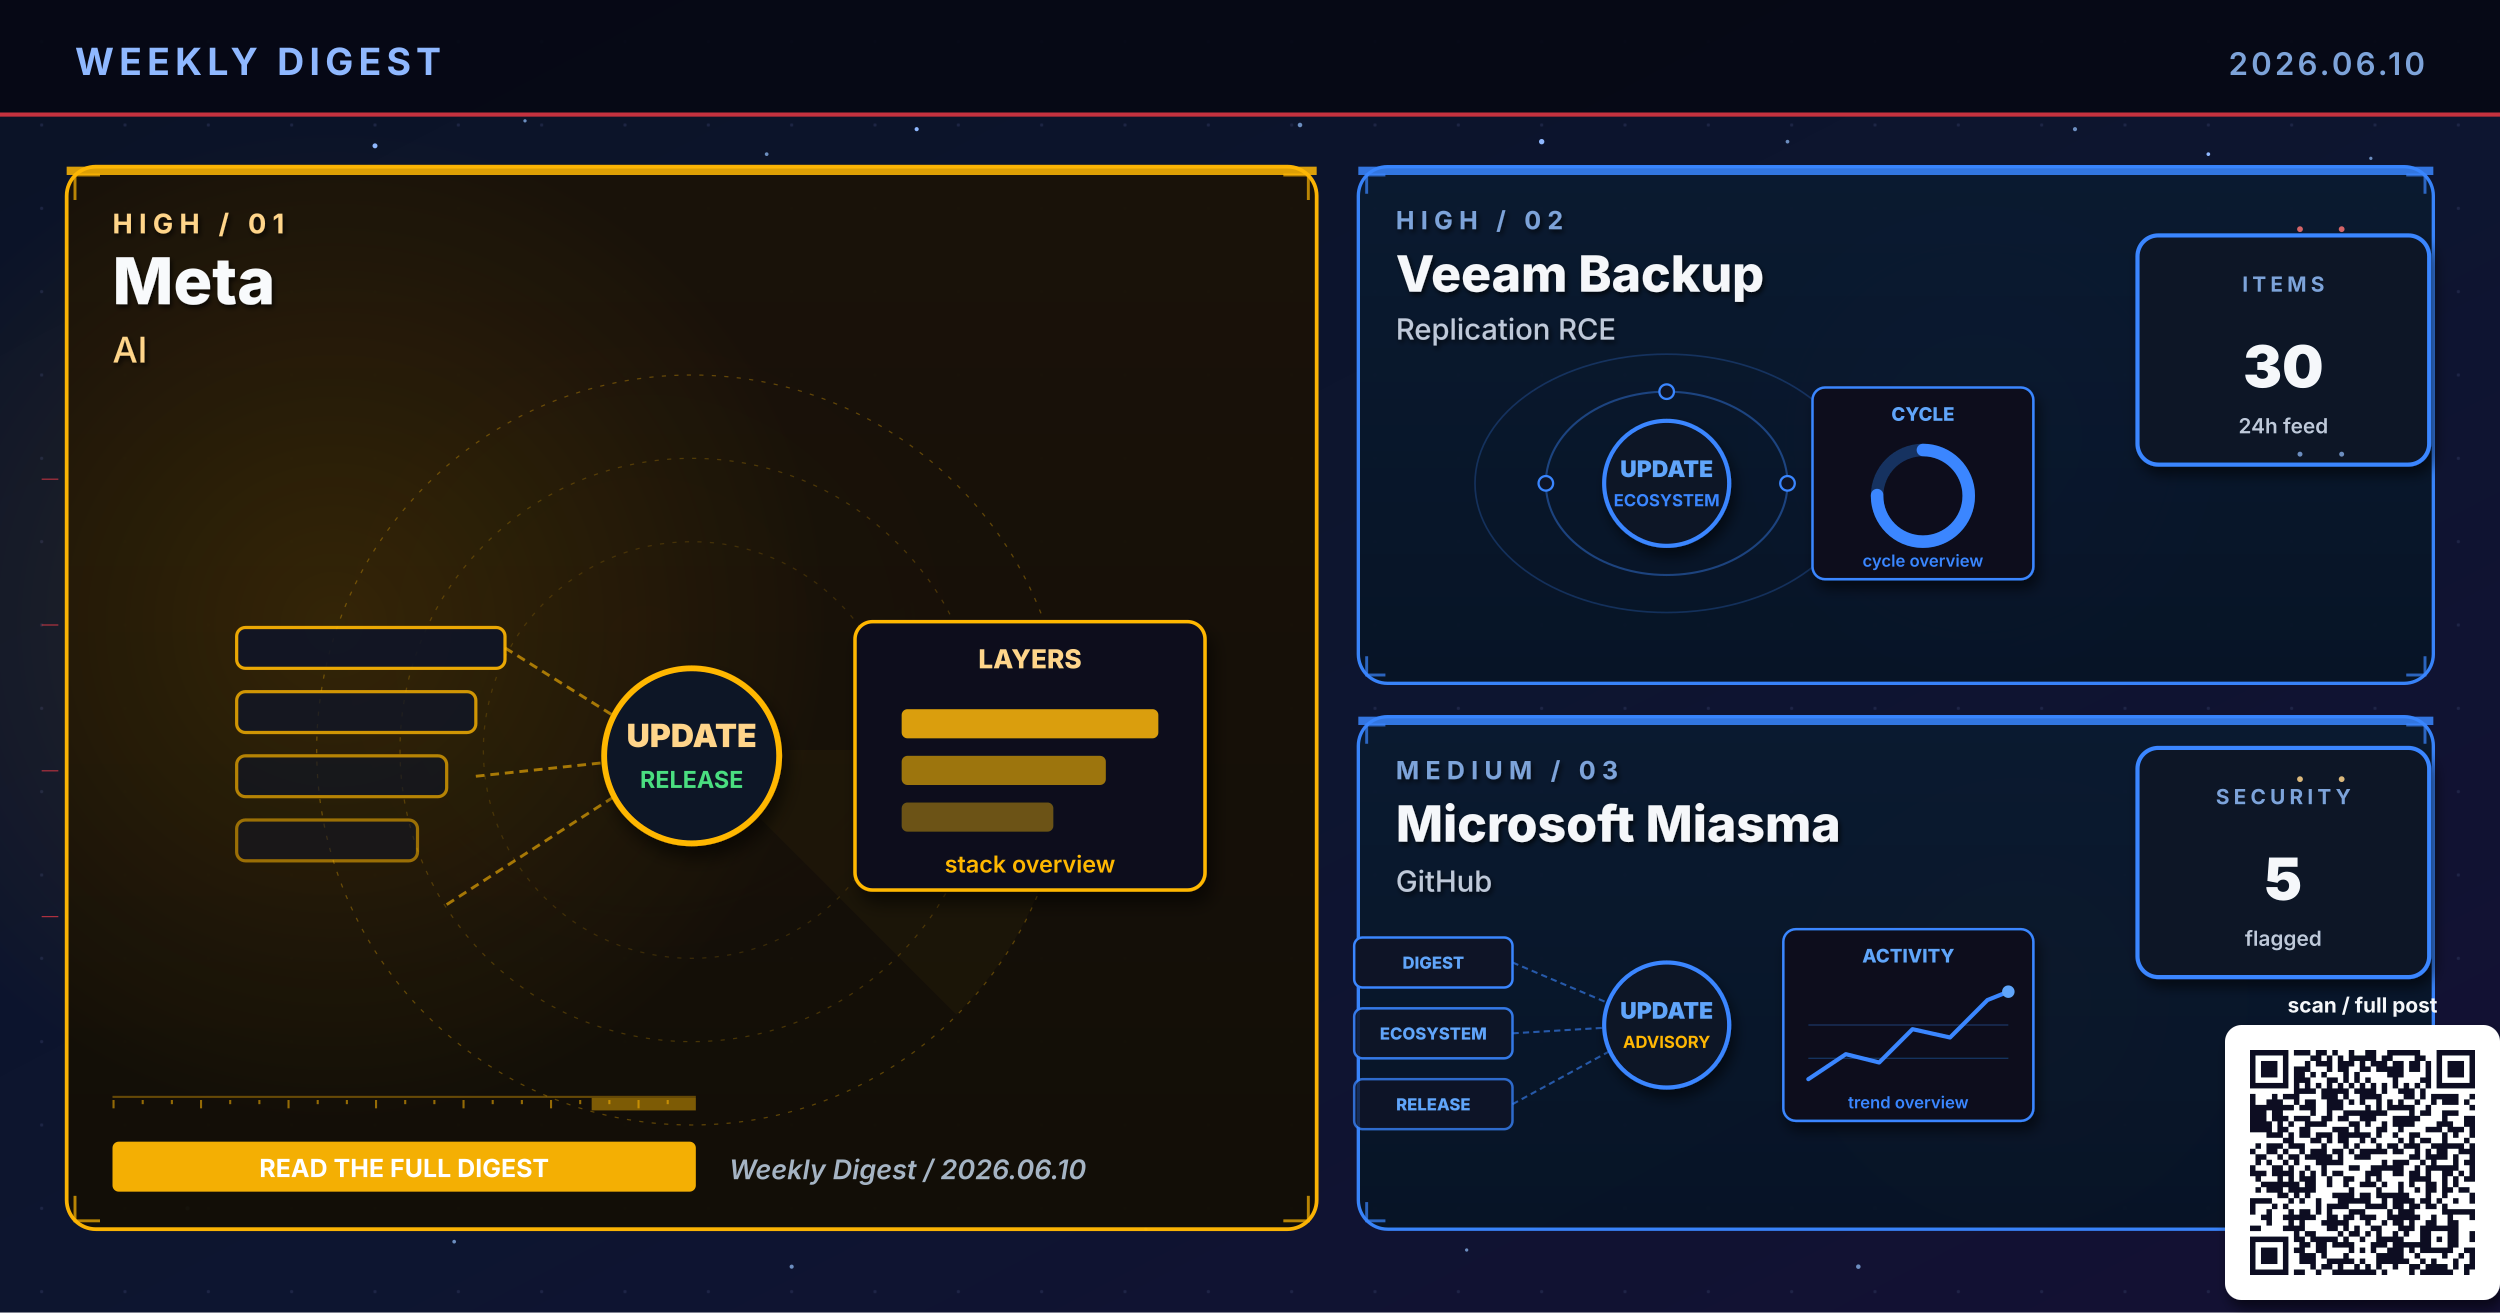
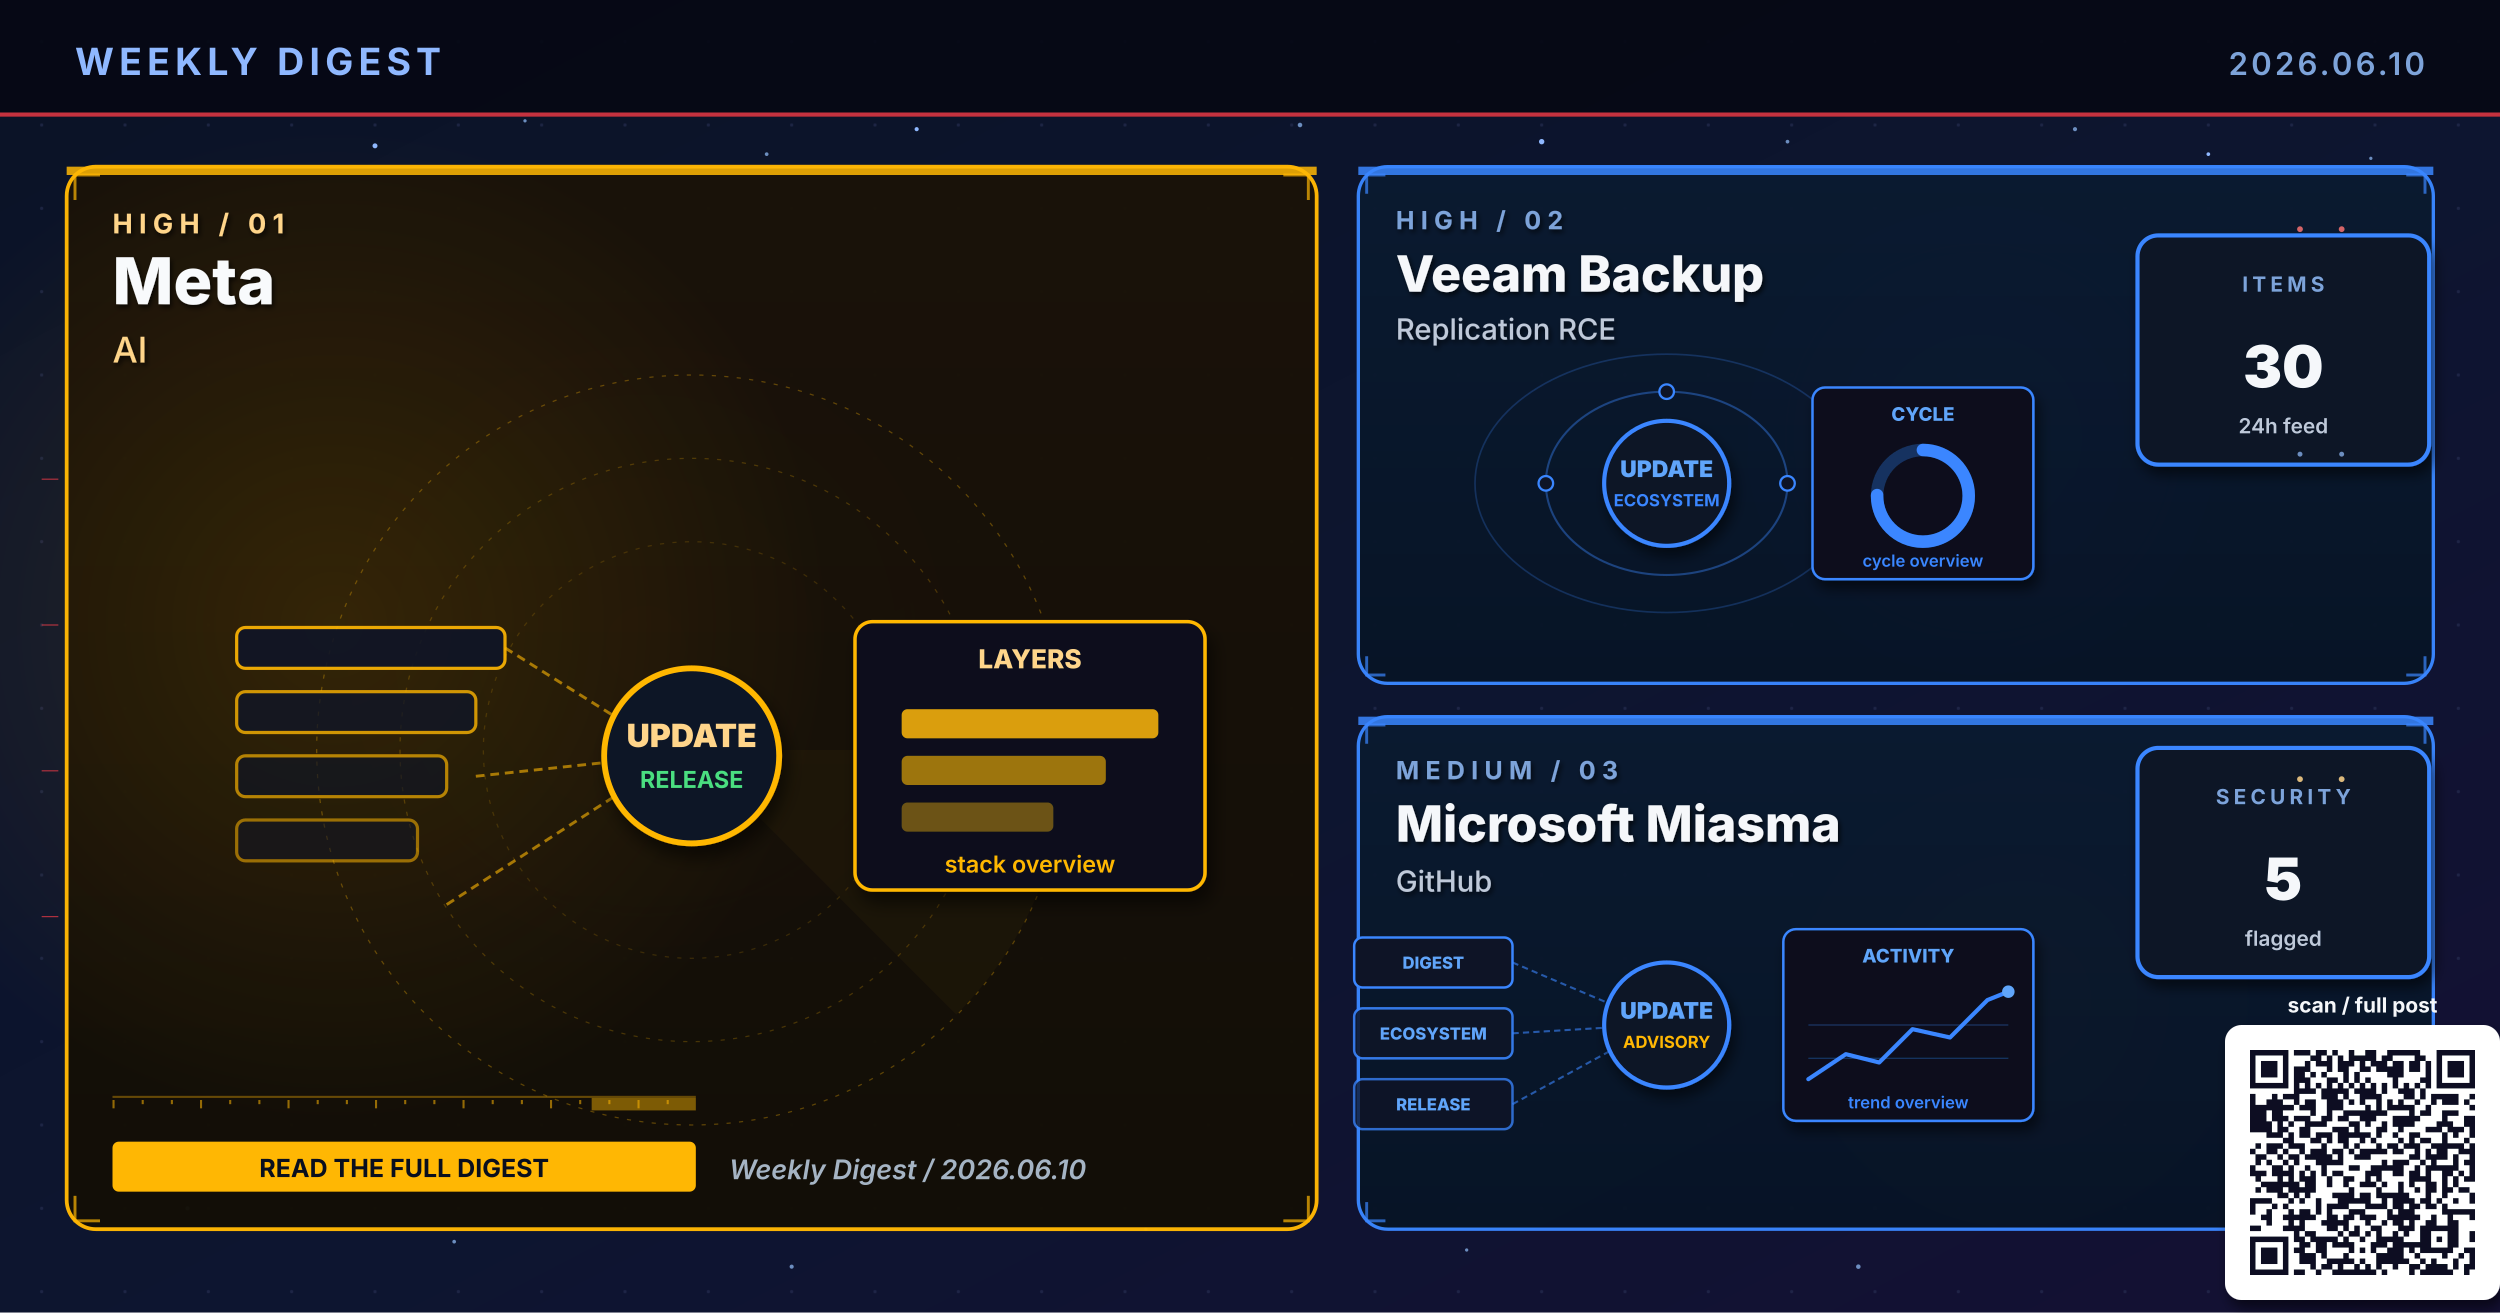
<svg xmlns="http://www.w3.org/2000/svg" viewBox="0 0 1200 630" width="1200" height="630" role="img" aria-label="Weekly digest cover 2026.06.10: Meta, Veeam Backup, Microsoft Miasma">
  <defs>
    <linearGradient id="bgSpread" x1="0%" y1="0%" x2="100%" y2="100%">
      <stop offset="0%" stop-color="#0B1326" />
      <stop offset="55%" stop-color="#0D1530" />
      <stop offset="100%" stop-color="#141034" />
    </linearGradient>
    <linearGradient id="heroPanel" x1="0%" y1="0%" x2="0%" y2="100%">
      <stop offset="0%" stop-color="#1A0A08" />
      <stop offset="100%" stop-color="#110608" />
    </linearGradient>
    <linearGradient id="heroPanelBlue" x1="0%" y1="0%" x2="0%" y2="100%">
      <stop offset="0%" stop-color="#0A1A30" />
      <stop offset="100%" stop-color="#071426" />
    </linearGradient>
    <linearGradient id="heroPanelAmber" x1="0%" y1="0%" x2="0%" y2="100%">
      <stop offset="0%" stop-color="#1A1208" />
      <stop offset="100%" stop-color="#120E06" />
    </linearGradient>
    <linearGradient id="heroPanelGreen" x1="0%" y1="0%" x2="0%" y2="100%">
      <stop offset="0%" stop-color="#08160E" />
      <stop offset="100%" stop-color="#04100A" />
    </linearGradient>
    <linearGradient id="heroPanelPurple" x1="0%" y1="0%" x2="0%" y2="100%">
      <stop offset="0%" stop-color="#110629" />
      <stop offset="100%" stop-color="#0A0418" />
    </linearGradient>
    <radialGradient id="hotRed" cx="50%" cy="50%" r="50%">
      <stop offset="0%" stop-color="#E63946" stop-opacity="0.6" />
      <stop offset="100%" stop-color="#E63946" stop-opacity="0" />
    </radialGradient>
    <radialGradient id="hotBlue" cx="50%" cy="50%" r="50%">
      <stop offset="0%" stop-color="#3A86FF" stop-opacity="0.5" />
      <stop offset="100%" stop-color="#3A86FF" stop-opacity="0" />
    </radialGradient>
    <radialGradient id="hotAmber" cx="50%" cy="50%" r="50%">
      <stop offset="0%" stop-color="#FFB703" stop-opacity="0.45" />
      <stop offset="100%" stop-color="#FFB703" stop-opacity="0" />
    </radialGradient>
    <radialGradient id="hotGreen" cx="50%" cy="50%" r="50%">
      <stop offset="0%" stop-color="#4ADE80" stop-opacity="0.45" />
      <stop offset="100%" stop-color="#4ADE80" stop-opacity="0" />
    </radialGradient>
    <radialGradient id="hotPurple" cx="50%" cy="50%" r="50%">
      <stop offset="0%" stop-color="#A78BFA" stop-opacity="0.45" />
      <stop offset="100%" stop-color="#A78BFA" stop-opacity="0" />
    </radialGradient>
    <pattern id="envGrid" x="0" y="0" width="40" height="40" patternUnits="userSpaceOnUse">
      <circle cx="20" cy="20" r="0.8" fill="#2A3256" opacity="0.55" />
    </pattern>
    <filter id="softShadow" x="-10%" y="-10%" width="130%" height="130%">
      <feGaussianBlur in="SourceAlpha" stdDeviation="3" />
      <feOffset dx="2" dy="4" />
      <feComponentTransfer>
        <feFuncA type="linear" slope="0.55" />
      </feComponentTransfer>
      <feMerge>
        <feMergeNode />
        <feMergeNode in="SourceGraphic" />
      </feMerge>
    </filter>
    <filter id="textShadow" x="-10%" y="-10%" width="130%" height="130%">
      <feGaussianBlur in="SourceAlpha" stdDeviation="1.2" />
      <feOffset dx="1" dy="1.5" />
      <feComponentTransfer>
        <feFuncA type="linear" slope="0.7" />
      </feComponentTransfer>
      <feMerge>
        <feMergeNode />
        <feMergeNode in="SourceGraphic" />
      </feMerge>
    </filter>
  </defs>
  <rect width="1200" height="630" fill="url(#bgSpread)" />
  <rect width="1200" height="630" fill="url(#envGrid)" />
  <circle cx="310" cy="310" r="160" fill="url(#hotRed)">
    <animate attributeName="opacity" values="0.6;1;0.6" dur="5.8s" repeatCount="indefinite" />
  </circle>
  <circle cx="950" cy="210" r="120" fill="url(#hotBlue)">
    <animate attributeName="opacity" values="0.45;0.85;0.45" dur="6.4s" repeatCount="indefinite" />
  </circle>
  <circle cx="970" cy="480" r="110" fill="url(#hotAmber)">
    <animate attributeName="opacity" values="0.4;0.75;0.4" dur="7.1s" repeatCount="indefinite" />
  </circle>
  <g fill="#8FB8FF">
    <circle cx="180" cy="70" r="1.2">
      <animate attributeName="opacity" values="0.2;1;0.2" dur="3.4s" repeatCount="indefinite" />
    </circle>
    <circle cx="440" cy="62" r="1">
      <animate attributeName="opacity" values="0.2;0.9;0.2" dur="4.2s" repeatCount="indefinite" />
    </circle>
    <circle cx="740" cy="68" r="1.3">
      <animate attributeName="opacity" values="0.25;1;0.25" dur="3.9s" repeatCount="indefinite" />
    </circle>
    <circle cx="1060" cy="74" r="0.9">
      <animate attributeName="opacity" values="0.2;0.85;0.2" dur="5.1s" repeatCount="indefinite" />
    </circle>
    <circle cx="90" cy="580" r="1">
      <animate attributeName="opacity" values="0.15;0.8;0.15" dur="4.7s" repeatCount="indefinite" />
    </circle>
    <circle cx="550" cy="590" r="0.8">
      <animate attributeName="opacity" values="0.2;0.75;0.2" dur="3.6s" begin="0.5s" repeatCount="indefinite" />
    </circle>
  </g>
  <g fill="#7DA3D9" opacity="0.85">
    <circle cx="252" cy="58" r="0.8">
      <animate attributeName="opacity" values="0.15;0.7;0.15" dur="4.3s" repeatCount="indefinite" />
    </circle>
    <circle cx="368" cy="74" r="0.9">
      <animate attributeName="opacity" values="0.2;0.85;0.2" dur="3.8s" begin="0.4s" repeatCount="indefinite" />
    </circle>
    <circle cx="624" cy="60" r="1.1">
      <animate attributeName="opacity" values="0.25;0.95;0.25" dur="4.5s" repeatCount="indefinite" />
    </circle>
    <circle cx="858" cy="68" r="0.9">
      <animate attributeName="opacity" values="0.2;0.8;0.2" dur="3.6s" begin="0.6s" repeatCount="indefinite" />
    </circle>
    <circle cx="996" cy="62" r="1.0">
      <animate attributeName="opacity" values="0.2;0.9;0.2" dur="4.0s" begin="0.2s" repeatCount="indefinite" />
    </circle>
    <circle cx="1138" cy="76" r="0.8">
      <animate attributeName="opacity" values="0.15;0.7;0.15" dur="5.2s" begin="0.5s" repeatCount="indefinite" />
    </circle>
    <circle cx="218" cy="596" r="0.9">
      <animate attributeName="opacity" values="0.18;0.75;0.18" dur="4.6s" begin="0.3s" repeatCount="indefinite" />
    </circle>
    <circle cx="380" cy="608" r="1.0">
      <animate attributeName="opacity" values="0.2;0.85;0.2" dur="3.9s" begin="0.7s" repeatCount="indefinite" />
    </circle>
    <circle cx="704" cy="600" r="0.8">
      <animate attributeName="opacity" values="0.18;0.7;0.18" dur="4.2s" begin="0.4s" repeatCount="indefinite" />
    </circle>
    <circle cx="892" cy="608" r="1.1">
      <animate attributeName="opacity" values="0.22;0.9;0.22" dur="4.7s" begin="0.6s" repeatCount="indefinite" />
    </circle>
    <circle cx="1078" cy="600" r="0.9">
      <animate attributeName="opacity" values="0.2;0.85;0.2" dur="3.6s" begin="0.8s" repeatCount="indefinite" />
    </circle>
  </g>
  <rect x="0" y="0" width="1200" height="56" fill="#050813" opacity="0.92" />
  <text x="36" y="36" font-family="Inter, Helvetica, Arial, sans-serif" font-size="18" font-weight="700" fill="#8FB8FF" letter-spacing="2.5">WEEKLY DIGEST</text>
  <text x="1164" y="36" font-family="Inter, Helvetica, Arial, sans-serif" font-size="15" font-weight="600" fill="#7DA3D9" letter-spacing="1.5" text-anchor="end">2026.06.10</text>
  <rect x="0" y="54" width="1200" height="2" fill="#E63946" opacity="0.85">
    <animate attributeName="opacity" values="0.4;1;0.4" dur="4.8s" repeatCount="indefinite" />
  </rect>
  <rect x="32" y="80" width="600" height="510" rx="14" ry="14" fill="url(#heroPanelAmber)" stroke="#FFB703" stroke-width="1.8" opacity="0.98" />
  <circle cx="160" cy="300" r="240" fill="url(#hotAmber)" opacity="0.28" />
  <rect x="32" y="80" width="600" height="4" fill="#FFB703" opacity="0.85">
    <animate attributeName="opacity" values="0.5;1;0.5" dur="3.4s" repeatCount="indefinite" />
  </rect>
  <g filter="url(#textShadow)">
    <text x="54" y="112" font-family="Inter, Helvetica, Arial, sans-serif" font-size="13" font-weight="700" fill="#FFD58A" letter-spacing="3">HIGH  /  01</text>
    <text x="54" y="146" font-family="Inter, Helvetica, Arial, sans-serif" font-size="31" font-weight="800" fill="#F8FAFC">Meta</text>
    <text x="54" y="174" font-family="Inter, Helvetica, Arial, sans-serif" font-size="17" font-weight="500" fill="#FFD58A">AI</text>
  </g>
  <g transform="translate(332,360)" opacity="0.32">
    <circle r="180" fill="none" stroke="#FFB703" stroke-width="0.6" stroke-dasharray="2 4" />
    <circle r="140" fill="none" stroke="#FFB703" stroke-width="0.6" stroke-dasharray="2 4" opacity="0.7" />
    <circle r="100" fill="none" stroke="#FFB703" stroke-width="0.6" stroke-dasharray="2 4" opacity="0.5" />
    <g>
      <path d="M0 0 L180 0 A180 180 0 0 1 127 127 Z" fill="#FFB703" opacity="0.10" />
      <animateTransform attributeName="transform" type="rotate" from="0" to="360" dur="14s" repeatCount="indefinite" />
    </g>
  </g>
  <g stroke="#FFB703" stroke-width="1.4" fill="none" opacity="0.7">
    <path d="M36 96 L36 84 L48 84" />
    <path d="M616 84 L628 84 L628 96" />
    <path d="M36 574 L36 586 L48 586" />
    <path d="M616 586 L628 586 L628 574" />
  </g>
  <g>
    <rect x="54" y="526" width="280" height="1" fill="#FFB703" opacity="0.35" />
    <rect x="54" y="528" width="1" height="4" fill="#FFB703" opacity="0.55" />
    <rect x="68" y="528" width="1" height="2" fill="#FFB703" opacity="0.55" />
    <rect x="82" y="528" width="1" height="2" fill="#FFB703" opacity="0.55" />
    <rect x="96" y="528" width="1" height="4" fill="#FFB703" opacity="0.55" />
    <rect x="110" y="528" width="1" height="2" fill="#FFB703" opacity="0.55" />
    <rect x="124" y="528" width="1" height="2" fill="#FFB703" opacity="0.55" />
    <rect x="138" y="528" width="1" height="4" fill="#FFB703" opacity="0.55" />
    <rect x="152" y="528" width="1" height="2" fill="#FFB703" opacity="0.55" />
    <rect x="166" y="528" width="1" height="2" fill="#FFB703" opacity="0.55" />
    <rect x="180" y="528" width="1" height="4" fill="#FFB703" opacity="0.55" />
    <rect x="194" y="528" width="1" height="2" fill="#FFB703" opacity="0.55" />
    <rect x="208" y="528" width="1" height="2" fill="#FFB703" opacity="0.55" />
    <rect x="222" y="528" width="1" height="4" fill="#FFB703" opacity="0.55" />
    <rect x="236" y="528" width="1" height="2" fill="#FFB703" opacity="0.55" />
    <rect x="250" y="528" width="1" height="2" fill="#FFB703" opacity="0.55" />
    <rect x="264" y="528" width="1" height="4" fill="#FFB703" opacity="0.55" />
    <rect x="278" y="528" width="1" height="2" fill="#FFB703" opacity="0.55" />
    <rect x="292" y="528" width="1" height="2" fill="#FFB703" opacity="0.55" />
    <rect x="306" y="528" width="1" height="4" fill="#FFB703" opacity="0.55" />
    <rect x="320" y="528" width="1" height="2" fill="#FFB703" opacity="0.55" />
    <rect x="284" y="527" width="50" height="6" fill="#FFB703" opacity="0.45">
      <animate attributeName="x" values="54;284;54" dur="6.4s" repeatCount="indefinite" />
      <animate attributeName="opacity" values="0.2;0.7;0.2" dur="6.4s" repeatCount="indefinite" />
    </rect>
  </g>
  <g transform="translate(332,360) scale(1.4)">
    <rect x="-156" y="-42" width="92" height="14" rx="3" fill="#0E1426" stroke="#FFB703" stroke-width="1.1" opacity="0.90" />
    <rect x="-156" y="-20" width="82" height="14" rx="3" fill="#0E1426" stroke="#FFB703" stroke-width="1.1" opacity="0.78" />
    <rect x="-156" y="2" width="72" height="14" rx="3" fill="#0E1426" stroke="#FFB703" stroke-width="1.1" opacity="0.66" />
    <rect x="-156" y="24" width="62" height="14" rx="3" fill="#0E1426" stroke="#FFB703" stroke-width="1.1" opacity="0.54" />
    <g stroke="#FFB703" stroke-width="1" stroke-dasharray="3 2" fill="none" opacity="0.6">
      <line x1="-64" y1="-35" x2="-8" y2="0" />
      <line x1="-74" y1="9" x2="-8" y2="2" />
      <line x1="-84" y1="53" x2="-8" y2="4" />
    </g>
    <g fill="#FFD58A">
      <circle r="2">
        <animateMotion path="M-74 9 L-8 2" dur="2.1s" repeatCount="indefinite" />
      </circle>
    </g>
    <circle cx="0" cy="2" r="30" fill="#0A1326" stroke="#FFB703" stroke-width="2" filter="url(#softShadow)">
      <animate attributeName="r" values="28;33;28" dur="3.4s" repeatCount="indefinite" />
    </circle>
    <text x="0" y="-1" text-anchor="middle" font-family="Inter, monospace" font-size="11" font-weight="900" fill="#FFD58A">UPDATE</text>
    <text x="0" y="13" text-anchor="middle" font-family="Inter, monospace" font-size="8" font-weight="700" fill="#4ADE80">RELEASE</text>
    <g transform="translate(56,-44)" filter="url(#softShadow)">
      <rect x="0" y="0" width="120" height="92" rx="6" fill="#0A0F1E" stroke="#FFB703" stroke-width="1.2" />
      <text x="60" y="16" text-anchor="middle" font-family="Inter, monospace" font-size="9" font-weight="800" fill="#FFD58A">LAYERS</text>
      <rect x="16" y="30" width="88" height="10" rx="2" fill="#FFB703" opacity="0.85" />
      <rect x="16" y="46" width="70" height="10" rx="2" fill="#FFB703" opacity="0.6" />
      <rect x="16" y="62" width="52" height="10" rx="2" fill="#FFB703" opacity="0.4" />
      <text x="60" y="86" text-anchor="middle" font-family="Inter, monospace" font-size="8" font-weight="600" fill="#FFB703">stack overview</text>
    </g>
  </g>
  <g transform="translate(54,548)">
-     <rect x="0" y="0" width="280" height="24" rx="3" fill="#FFB703" opacity="0.95" />
-     <text x="140" y="17" text-anchor="middle" font-family="Inter, Helvetica, Arial, sans-serif" font-size="12" font-weight="700" fill="#FFFFFF">READ THE FULL DIGEST</text>
+     <rect x="0" y="0" width="280" height="24" rx="3" fill="#FFB703" />
+     <text x="140" y="17" text-anchor="middle" font-family="Inter, Helvetica, Arial, sans-serif" font-size="12" font-weight="700" fill="#0A0F1E">READ THE FULL DIGEST</text>
  </g>
  <text x="350" y="566" font-family="Inter, Helvetica, Arial, sans-serif" font-size="13" font-weight="600" fill="#A5B4C4" font-style="italic">Weekly Digest  /  2026.06.10</text>
  <rect x="652" y="80" width="516" height="248" rx="14" ry="14" fill="url(#heroPanelBlue)" stroke="#3A86FF" stroke-width="1.6" opacity="0.97" />
  <rect x="652" y="80" width="516" height="4" fill="#3A86FF" opacity="0.85">
    <animate attributeName="opacity" values="0.5;1;0.5" dur="4.2s" repeatCount="indefinite" />
  </rect>
  <g filter="url(#textShadow)">
    <text x="670" y="110" font-family="Inter, Helvetica, Arial, sans-serif" font-size="12" font-weight="700" fill="#7DA3D9" letter-spacing="3">HIGH  /  02</text>
    <text x="670" y="140" font-family="Inter, Helvetica, Arial, sans-serif" font-size="24" font-weight="800" fill="#F5F7FA">Veeam Backup</text>
    <text x="670" y="163" font-family="Inter, Helvetica, Arial, sans-serif" font-size="14" font-weight="500" fill="#BFC9D9">Replication RCE</text>
  </g>
  <g stroke="#3A86FF" stroke-width="1.4" fill="none" opacity="0.7">
    <path d="M656 93 L656 84 L665 84" />
    <path d="M1155 84 L1164 84 L1164 93" />
    <path d="M656 315 L656 324 L665 324" />
    <path d="M1155 324 L1164 324 L1164 315" />
  </g>
  <g transform="translate(800,230)">
    <g fill="none" stroke="#3A86FF" opacity="0.4">
      <ellipse cx="0" cy="2" rx="58" ry="44" stroke-width="1" />
      <ellipse cx="0" cy="2" rx="92" ry="62" stroke-width="0.8" opacity="0.6" />
    </g>
    <g fill="#60A5FA">
      <circle r="3">
        <animateMotion path="M58 2 A58 44 0 1 1 -58 2 A58 44 0 1 1 58 2" dur="6s" repeatCount="indefinite" />
      </circle>
      <circle r="2.5">
        <animateMotion path="M-92 2 A92 62 0 1 0 92 2 A92 62 0 1 0 -92 2" dur="8s" repeatCount="indefinite" />
      </circle>
    </g>
    <g fill="#0E1426" stroke="#3A86FF" stroke-width="1.1">
      <circle cx="-58" cy="2" r="3.5" />
      <circle cx="58" cy="2" r="3.5" />
      <circle cx="0" cy="-42" r="3.5" />
    </g>
    <circle cx="0" cy="2" r="30" fill="#0A1326" stroke="#3A86FF" stroke-width="2" filter="url(#softShadow)">
      <animate attributeName="r" values="28;33;28" dur="3.4s" repeatCount="indefinite" />
    </circle>
    <text x="0" y="-1" text-anchor="middle" font-family="Inter, monospace" font-size="11" font-weight="900" fill="#60A5FA">UPDATE</text>
    <text x="0" y="13" text-anchor="middle" font-family="Inter, monospace" font-size="8" font-weight="700" fill="#3A86FF">ECOSYSTEM</text>
    <g transform="translate(70,-44)" filter="url(#softShadow)">
      <rect x="0" y="0" width="106" height="92" rx="6" fill="#0A0F1E" stroke="#3A86FF" stroke-width="1.2" />
      <text x="53" y="16" text-anchor="middle" font-family="Inter, monospace" font-size="9" font-weight="800" fill="#60A5FA">CYCLE</text>
      <circle cx="53" cy="52" r="22" fill="none" stroke="#3A86FF" stroke-width="6" opacity="0.3" />
      <circle cx="53" cy="52" r="22" fill="none" stroke="#3A86FF" stroke-width="6" stroke-dasharray="104 138" stroke-linecap="round" transform="rotate(-90 53 52)" />
      <text x="53" y="86" text-anchor="middle" font-family="Inter, monospace" font-size="8" font-weight="600" fill="#3A86FF">cycle overview</text>
    </g>
  </g>
  <g transform="translate(1094,168)" filter="url(#softShadow)">
    <rect x="-68" y="-55" width="140" height="110" rx="10" fill="#071426" stroke="#3A86FF" stroke-width="2" />
    <text x="2" y="-28" text-anchor="middle" font-family="Inter, Helvetica, Arial, sans-serif" font-size="10" font-weight="700" letter-spacing="2" fill="#7DA3D9">ITEMS</text>
    <text x="2" y="18" text-anchor="middle" font-family="Inter, Helvetica, Arial, sans-serif" font-size="28" font-weight="900" fill="#F5F7FA">30</text>
    <text x="2" y="40" text-anchor="middle" font-family="Inter, Helvetica, Arial, sans-serif" font-size="10" font-weight="600" fill="#BFC9D9">24h feed</text>
  </g>
  <rect x="652" y="344" width="516" height="246" rx="14" ry="14" fill="url(#heroPanelBlue)" stroke="#3A86FF" stroke-width="1.6" opacity="0.97" />
  <rect x="652" y="344" width="516" height="4" fill="#3A86FF" opacity="0.85">
    <animate attributeName="opacity" values="0.5;1;0.5" dur="4.8s" repeatCount="indefinite" />
  </rect>
  <g filter="url(#textShadow)">
    <text x="670" y="374" font-family="Inter, Helvetica, Arial, sans-serif" font-size="12" font-weight="700" fill="#7DA3D9" letter-spacing="3">MEDIUM  /  03</text>
    <text x="670" y="404" font-family="Inter, Helvetica, Arial, sans-serif" font-size="24" font-weight="800" fill="#F5F7FA">Microsoft Miasma</text>
    <text x="670" y="428" font-family="Inter, Helvetica, Arial, sans-serif" font-size="14" font-weight="500" fill="#BFC9D9">GitHub</text>
  </g>
  <g stroke="#3A86FF" stroke-width="1.4" fill="none" opacity="0.7">
    <path d="M656 357 L656 348 L665 348" />
    <path d="M1155 348 L1164 348 L1164 357" />
    <path d="M656 577 L656 586 L665 586" />
    <path d="M1155 586 L1164 586 L1164 577" />
  </g>
  <g transform="translate(800,490)">
    <g font-family="Inter, monospace" font-size="8" font-weight="800">
      <g transform="translate(-150,-40)">
        <rect x="0" y="0" width="76" height="24" rx="4" fill="#0E1426" stroke="#3A86FF" stroke-width="1.2" />
        <text x="38" y="15" text-anchor="middle" fill="#60A5FA">DIGEST</text>
      </g>
      <g transform="translate(-150,-6)">
        <rect x="0" y="0" width="76" height="24" rx="4" fill="#0E1426" stroke="#3A86FF" stroke-width="1.2" opacity="0.88" />
        <text x="38" y="15" text-anchor="middle" fill="#60A5FA">ECOSYSTEM</text>
      </g>
      <g transform="translate(-150,28)">
        <rect x="0" y="0" width="76" height="24" rx="4" fill="#0E1426" stroke="#3A86FF" stroke-width="1.2" opacity="0.76" />
        <text x="38" y="15" text-anchor="middle" fill="#60A5FA">RELEASE</text>
      </g>
    </g>
    <g stroke="#3A86FF" stroke-width="1" stroke-dasharray="3 2" fill="none" opacity="0.6">
      <line x1="-74" y1="-28" x2="-8" y2="0" />
      <line x1="-74" y1="6" x2="-8" y2="2" />
      <line x1="-74" y1="40" x2="-8" y2="4" />
    </g>
    <g fill="#60A5FA">
      <circle r="2">
        <animateMotion path="M-74 -28 L-8 0" dur="2.2s" repeatCount="indefinite" />
      </circle>
      <circle r="2">
        <animateMotion path="M-74 6 L-8 2" dur="2s" begin="0.4s" repeatCount="indefinite" />
      </circle>
      <circle r="2">
        <animateMotion path="M-74 40 L-8 4" dur="2.4s" begin="0.8s" repeatCount="indefinite" />
      </circle>
    </g>
    <circle cx="0" cy="2" r="30" fill="#0A1326" stroke="#3A86FF" stroke-width="2" filter="url(#softShadow)">
      <animate attributeName="r" values="28;33;28" dur="3.4s" repeatCount="indefinite" />
    </circle>
    <text x="0" y="-1" text-anchor="middle" font-family="Inter, monospace" font-size="11" font-weight="900" fill="#60A5FA">UPDATE</text>
    <text x="0" y="13" text-anchor="middle" font-family="Inter, monospace" font-size="8" font-weight="700" fill="#FFB703">ADVISORY</text>
    <g transform="translate(56,-44)" filter="url(#softShadow)">
      <rect x="0" y="0" width="120" height="92" rx="6" fill="#0A0F1E" stroke="#3A86FF" stroke-width="1.2" />
      <text x="60" y="16" text-anchor="middle" font-family="Inter, monospace" font-size="9" font-weight="800" fill="#60A5FA">ACTIVITY</text>
      <polyline points="12,72 30,60 46,64 62,48 80,52 98,34 108,30" fill="none" stroke="#3A86FF" stroke-width="2" stroke-linecap="round" stroke-linejoin="round" />
      <circle cx="108" cy="30" r="3" fill="#60A5FA">
        <animate attributeName="opacity" values="0.5;1;0.5" dur="2s" repeatCount="indefinite" />
      </circle>
      <g stroke="#3A86FF" stroke-width="0.6" opacity="0.3">
        <line x1="12" y1="46" x2="108" y2="46" />
        <line x1="12" y1="62" x2="108" y2="62" />
      </g>
      <text x="60" y="86" text-anchor="middle" font-family="Inter, monospace" font-size="8" font-weight="600" fill="#3A86FF">trend overview</text>
    </g>
  </g>
  <g transform="translate(1094,414)" filter="url(#softShadow)">
    <rect x="-68" y="-55" width="140" height="110" rx="10" fill="#071426" stroke="#3A86FF" stroke-width="2" />
    <text x="2" y="-28" text-anchor="middle" font-family="Inter, Helvetica, Arial, sans-serif" font-size="10" font-weight="700" letter-spacing="2" fill="#7DA3D9">SECURITY</text>
    <text x="2" y="18" text-anchor="middle" font-family="Inter, Helvetica, Arial, sans-serif" font-size="28" font-weight="900" fill="#F5F7FA">5</text>
    <text x="2" y="40" text-anchor="middle" font-family="Inter, Helvetica, Arial, sans-serif" font-size="10" font-weight="600" fill="#BFC9D9">flagged</text>
  </g>
  <g opacity="0.85">
    <g fill="#F87171">
      <circle cx="1104" cy="110" r="1.4">
        <animate attributeName="opacity" values="0.2;1;0.2" dur="1.8s" repeatCount="indefinite" />
      </circle>
      <circle cx="1124" cy="110" r="1.4">
        <animate attributeName="opacity" values="0.2;1;0.2" dur="1.4s" begin="0.3s" repeatCount="indefinite" />
      </circle>
    </g>
    <g fill="#7DA3D9">
      <circle cx="1104" cy="218" r="1.2">
        <animate attributeName="opacity" values="0.2;1;0.2" dur="2s" repeatCount="indefinite" />
      </circle>
      <circle cx="1124" cy="218" r="1.2">
        <animate attributeName="opacity" values="0.2;1;0.2" dur="1.6s" begin="0.4s" repeatCount="indefinite" />
      </circle>
    </g>
    <g fill="#FFD58A">
      <circle cx="1104" cy="374" r="1.4">
        <animate attributeName="opacity" values="0.2;1;0.2" dur="1.8s" repeatCount="indefinite" />
      </circle>
      <circle cx="1124" cy="374" r="1.4">
        <animate attributeName="opacity" values="0.2;1;0.2" dur="1.6s" begin="0.3s" repeatCount="indefinite" />
      </circle>
    </g>
    <g stroke="#E63946" stroke-width="0.5" fill="none">
      <path d="M20 230 L28 230">
        <animate attributeName="stroke-opacity" values="0;0.7;0" dur="2s" repeatCount="indefinite" />
      </path>
      <path d="M20 300 L28 300">
        <animate attributeName="stroke-opacity" values="0;0.7;0" dur="2.3s" begin="0.3s" repeatCount="indefinite" />
      </path>
      <path d="M20 370 L28 370">
        <animate attributeName="stroke-opacity" values="0;0.7;0" dur="1.9s" begin="0.6s" repeatCount="indefinite" />
      </path>
      <path d="M20 440 L28 440">
        <animate attributeName="stroke-opacity" values="0;0.7;0" dur="2.1s" begin="0.9s" repeatCount="indefinite" />
      </path>
    </g>
  </g>
  <g transform="translate(1080,504)" filter="url(#softShadow)">
    <rect x="-12" y="-12" width="132" height="132" rx="8" fill="#FFFFFF" />
    <path fill="#0A1020" d="M0.0 0.0h18.439v2.634h-18.439z M21.073 0.0h7.902v2.634h-7.902z M31.61 0.0h5.268v2.634h-5.268z M39.512 0.0h2.634v2.634h-2.634z M47.415 0.0h2.634v2.634h-2.634z M55.317 0.0h5.268v2.634h-5.268z M65.854 0.0h15.805v2.634h-15.805z M89.561 0.0h18.439v2.634h-18.439z M0.0 2.634h2.634v2.634h-2.634z M15.805 2.634h2.634v2.634h-2.634z M28.976 2.634h5.268v2.634h-5.268z M36.878 2.634h2.634v2.634h-2.634z M42.146 2.634h2.634v2.634h-2.634z M47.415 2.634h13.171v2.634h-13.171z M63.22 2.634h5.268v2.634h-5.268z M79.024 2.634h5.268v2.634h-5.268z M89.561 2.634h2.634v2.634h-2.634z M105.366 2.634h2.634v2.634h-2.634z M0.0 5.268h2.634v2.634h-2.634z M5.268 5.268h7.902v2.634h-7.902z M15.805 5.268h2.634v2.634h-2.634z M26.341 5.268h2.634v2.634h-2.634z M31.61 5.268h7.902v2.634h-7.902z M42.146 5.268h7.902v2.634h-7.902z M52.683 5.268h2.634v2.634h-2.634z M57.951 5.268h7.902v2.634h-7.902z M68.488 5.268h5.268v2.634h-5.268z M76.39 5.268h5.268v2.634h-5.268z M84.293 5.268h2.634v2.634h-2.634z M89.561 5.268h2.634v2.634h-2.634z M94.829 5.268h7.902v2.634h-7.902z M105.366 5.268h2.634v2.634h-2.634z M0.0 7.902h2.634v2.634h-2.634z M5.268 7.902h7.902v2.634h-7.902z M15.805 7.902h2.634v2.634h-2.634z M21.073 7.902h7.902v2.634h-7.902z M36.878 7.902h2.634v2.634h-2.634z M42.146 7.902h5.268v2.634h-5.268z M52.683 7.902h5.268v2.634h-5.268z M60.585 7.902h13.171v2.634h-13.171z M76.39 7.902h5.268v2.634h-5.268z M84.293 7.902h2.634v2.634h-2.634z M89.561 7.902h2.634v2.634h-2.634z M94.829 7.902h7.902v2.634h-7.902z M105.366 7.902h2.634v2.634h-2.634z M0.0 10.537h2.634v2.634h-2.634z M5.268 10.537h7.902v2.634h-7.902z M15.805 10.537h2.634v2.634h-2.634z M21.073 10.537h5.268v2.634h-5.268z M28.976 10.537h2.634v2.634h-2.634z M34.244 10.537h2.634v2.634h-2.634z M44.78 10.537h2.634v2.634h-2.634z M50.049 10.537h2.634v2.634h-2.634z M65.854 10.537h7.902v2.634h-7.902z M84.293 10.537h2.634v2.634h-2.634z M89.561 10.537h2.634v2.634h-2.634z M94.829 10.537h7.902v2.634h-7.902z M105.366 10.537h2.634v2.634h-2.634z M0.0 13.171h2.634v2.634h-2.634z M15.805 13.171h2.634v2.634h-2.634z M21.073 13.171h7.902v2.634h-7.902z M36.878 13.171h5.268v2.634h-5.268z M44.78 13.171h2.634v2.634h-2.634z M50.049 13.171h2.634v2.634h-2.634z M55.317 13.171h2.634v2.634h-2.634z M68.488 13.171h2.634v2.634h-2.634z M81.659 13.171h5.268v2.634h-5.268z M89.561 13.171h2.634v2.634h-2.634z M105.366 13.171h2.634v2.634h-2.634z M0.0 15.805h18.439v2.634h-18.439z M21.073 15.805h2.634v2.634h-2.634z M26.341 15.805h2.634v2.634h-2.634z M31.61 15.805h2.634v2.634h-2.634z M36.878 15.805h2.634v2.634h-2.634z M42.146 15.805h2.634v2.634h-2.634z M47.415 15.805h2.634v2.634h-2.634z M52.683 15.805h2.634v2.634h-2.634z M57.951 15.805h2.634v2.634h-2.634z M63.22 15.805h2.634v2.634h-2.634z M68.488 15.805h2.634v2.634h-2.634z M73.756 15.805h2.634v2.634h-2.634z M79.024 15.805h2.634v2.634h-2.634z M84.293 15.805h2.634v2.634h-2.634z M89.561 15.805h18.439v2.634h-18.439z M21.073 18.439h10.537v2.634h-10.537z M34.244 18.439h13.171v2.634h-13.171z M50.049 18.439h10.537v2.634h-10.537z M63.22 18.439h2.634v2.634h-2.634z M71.122 18.439h7.902v2.634h-7.902z M81.659 18.439h2.634v2.634h-2.634z M0.0 21.073h2.634v2.634h-2.634z M10.537 21.073h2.634v2.634h-2.634z M15.805 21.073h7.902v2.634h-7.902z M34.244 21.073h7.902v2.634h-7.902z M44.78 21.073h2.634v2.634h-2.634z M52.683 21.073h10.537v2.634h-10.537z M73.756 21.073h5.268v2.634h-5.268z M81.659 21.073h2.634v2.634h-2.634z M86.927 21.073h13.171v2.634h-13.171z M105.366 21.073h2.634v2.634h-2.634z M0.0 23.707h2.634v2.634h-2.634z M7.902 23.707h7.902v2.634h-7.902z M21.073 23.707h2.634v2.634h-2.634z M26.341 23.707h5.268v2.634h-5.268z M36.878 23.707h7.902v2.634h-7.902z M47.415 23.707h2.634v2.634h-2.634z M52.683 23.707h2.634v2.634h-2.634z M60.585 23.707h2.634v2.634h-2.634z M65.854 23.707h2.634v2.634h-2.634z M71.122 23.707h2.634v2.634h-2.634z M79.024 23.707h2.634v2.634h-2.634z M86.927 23.707h2.634v2.634h-2.634z M92.195 23.707h7.902v2.634h-7.902z M102.732 23.707h2.634v2.634h-2.634z M0.0 26.341h21.073v2.634h-21.073z M23.707 26.341h7.902v2.634h-7.902z M36.878 26.341h7.902v2.634h-7.902z M55.317 26.341h2.634v2.634h-2.634z M60.585 26.341h2.634v2.634h-2.634z M65.854 26.341h13.171v2.634h-13.171z M84.293 26.341h2.634v2.634h-2.634z M105.366 26.341h2.634v2.634h-2.634z M0.0 28.976h7.902v2.634h-7.902z M10.537 28.976h5.268v2.634h-5.268z M28.976 28.976h2.634v2.634h-2.634z M36.878 28.976h2.634v2.634h-2.634z M44.78 28.976h21.073v2.634h-21.073z M76.39 28.976h2.634v2.634h-2.634z M81.659 28.976h5.268v2.634h-5.268z M92.195 28.976h7.902v2.634h-7.902z M0.0 31.61h7.902v2.634h-7.902z M10.537 31.61h7.902v2.634h-7.902z M21.073 31.61h7.902v2.634h-7.902z M34.244 31.61h5.268v2.634h-5.268z M42.146 31.61h5.268v2.634h-5.268z M52.683 31.61h7.902v2.634h-7.902z M68.488 31.61h13.171v2.634h-13.171z M92.195 31.61h2.634v2.634h-2.634z M102.732 31.61h5.268v2.634h-5.268z M0.0 34.244h10.537v2.634h-10.537z M13.171 34.244h2.634v2.634h-2.634z M18.439 34.244h2.634v2.634h-2.634z M26.341 34.244h10.537v2.634h-10.537z M47.415 34.244h5.268v2.634h-5.268z M55.317 34.244h2.634v2.634h-2.634z M63.22 34.244h2.634v2.634h-2.634z M68.488 34.244h10.537v2.634h-10.537z M89.561 34.244h7.902v2.634h-7.902z M102.732 34.244h5.268v2.634h-5.268z M0.0 36.878h10.537v2.634h-10.537z M13.171 36.878h5.268v2.634h-5.268z M23.707 36.878h5.268v2.634h-5.268z M39.512 36.878h7.902v2.634h-7.902z M50.049 36.878h2.634v2.634h-2.634z M60.585 36.878h5.268v2.634h-5.268z M71.122 36.878h2.634v2.634h-2.634z M84.293 36.878h7.902v2.634h-7.902z M94.829 36.878h7.902v2.634h-7.902z M105.366 36.878h2.634v2.634h-2.634z M7.902 39.512h7.902v2.634h-7.902z M18.439 39.512h2.634v2.634h-2.634z M23.707 39.512h5.268v2.634h-5.268z M31.61 39.512h7.902v2.634h-7.902z M42.146 39.512h15.805v2.634h-15.805z M60.585 39.512h2.634v2.634h-2.634z M68.488 39.512h2.634v2.634h-2.634z M76.39 39.512h5.268v2.634h-5.268z M92.195 39.512h2.634v2.634h-2.634z M97.463 39.512h2.634v2.634h-2.634z M105.366 39.512h2.634v2.634h-2.634z M15.805 42.146h5.268v2.634h-5.268z M28.976 42.146h5.268v2.634h-5.268z M36.878 42.146h2.634v2.634h-2.634z M42.146 42.146h5.268v2.634h-5.268z M52.683 42.146h2.634v2.634h-2.634z M57.951 42.146h2.634v2.634h-2.634z M71.122 42.146h2.634v2.634h-2.634z M76.39 42.146h2.634v2.634h-2.634z M81.659 42.146h5.268v2.634h-5.268z M92.195 42.146h2.634v2.634h-2.634z M102.732 42.146h2.634v2.634h-2.634z M2.634 44.78h2.634v2.634h-2.634z M7.902 44.78h7.902v2.634h-7.902z M18.439 44.78h7.902v2.634h-7.902z M34.244 44.78h2.634v2.634h-2.634z M44.78 44.78h2.634v2.634h-2.634z M50.049 44.78h2.634v2.634h-2.634z M60.585 44.78h2.634v2.634h-2.634z M65.854 44.78h5.268v2.634h-5.268z M73.756 44.78h7.902v2.634h-7.902z M86.927 44.78h15.805v2.634h-15.805z M105.366 44.78h2.634v2.634h-2.634z M0.0 47.415h2.634v2.634h-2.634z M7.902 47.415h5.268v2.634h-5.268z M15.805 47.415h2.634v2.634h-2.634z M23.707 47.415h2.634v2.634h-2.634z M28.976 47.415h7.902v2.634h-7.902z M39.512 47.415h5.268v2.634h-5.268z M47.415 47.415h2.634v2.634h-2.634z M52.683 47.415h13.171v2.634h-13.171z M68.488 47.415h5.268v2.634h-5.268z M79.024 47.415h2.634v2.634h-2.634z M84.293 47.415h2.634v2.634h-2.634z M89.561 47.415h5.268v2.634h-5.268z M100.098 47.415h7.902v2.634h-7.902z M2.634 50.049h5.268v2.634h-5.268z M13.171 50.049h2.634v2.634h-2.634z M18.439 50.049h5.268v2.634h-5.268z M26.341 50.049h13.171v2.634h-13.171z M42.146 50.049h2.634v2.634h-2.634z M50.049 50.049h7.902v2.634h-7.902z M76.39 50.049h5.268v2.634h-5.268z M84.293 50.049h10.537v2.634h-10.537z M97.463 50.049h2.634v2.634h-2.634z M105.366 50.049h2.634v2.634h-2.634z M2.634 52.683h2.634v2.634h-2.634z M7.902 52.683h2.634v2.634h-2.634z M15.805 52.683h2.634v2.634h-2.634z M21.073 52.683h2.634v2.634h-2.634z M31.61 52.683h13.171v2.634h-13.171z M63.22 52.683h2.634v2.634h-2.634z M68.488 52.683h7.902v2.634h-7.902z M81.659 52.683h2.634v2.634h-2.634z M86.927 52.683h2.634v2.634h-2.634z M97.463 52.683h2.634v2.634h-2.634z M102.732 52.683h5.268v2.634h-5.268z M0.0 55.317h2.634v2.634h-2.634z M10.537 55.317h5.268v2.634h-5.268z M18.439 55.317h2.634v2.634h-2.634z M26.341 55.317h2.634v2.634h-2.634z M34.244 55.317h2.634v2.634h-2.634z M47.415 55.317h5.268v2.634h-5.268z M57.951 55.317h15.805v2.634h-15.805z M79.024 55.317h2.634v2.634h-2.634z M84.293 55.317h15.805v2.634h-15.805z M105.366 55.317h2.634v2.634h-2.634z M0.0 57.951h7.902v2.634h-7.902z M10.537 57.951h10.537v2.634h-10.537z M23.707 57.951h2.634v2.634h-2.634z M28.976 57.951h2.634v2.634h-2.634z M34.244 57.951h2.634v2.634h-2.634z M39.512 57.951h5.268v2.634h-5.268z M55.317 57.951h7.902v2.634h-7.902z M68.488 57.951h5.268v2.634h-5.268z M76.39 57.951h5.268v2.634h-5.268z M84.293 57.951h2.634v2.634h-2.634z M92.195 57.951h5.268v2.634h-5.268z M100.098 57.951h2.634v2.634h-2.634z M105.366 57.951h2.634v2.634h-2.634z M2.634 60.585h2.634v2.634h-2.634z M13.171 60.585h2.634v2.634h-2.634z M18.439 60.585h2.634v2.634h-2.634z M23.707 60.585h7.902v2.634h-7.902z M36.878 60.585h2.634v2.634h-2.634z M44.78 60.585h5.268v2.634h-5.268z M55.317 60.585h2.634v2.634h-2.634z M60.585 60.585h2.634v2.634h-2.634z M76.39 60.585h10.537v2.634h-10.537z M92.195 60.585h2.634v2.634h-2.634z M97.463 60.585h2.634v2.634h-2.634z M102.732 60.585h5.268v2.634h-5.268z M5.268 63.22h18.439v2.634h-18.439z M26.341 63.22h5.268v2.634h-5.268z M36.878 63.22h2.634v2.634h-2.634z M44.78 63.22h2.634v2.634h-2.634z M52.683 63.22h7.902v2.634h-7.902z M63.22 63.22h2.634v2.634h-2.634z M71.122 63.22h2.634v2.634h-2.634z M76.39 63.22h2.634v2.634h-2.634z M84.293 63.22h5.268v2.634h-5.268z M92.195 63.22h2.634v2.634h-2.634z M97.463 63.22h2.634v2.634h-2.634z M2.634 65.854h2.634v2.634h-2.634z M7.902 65.854h7.902v2.634h-7.902z M18.439 65.854h13.171v2.634h-13.171z M47.415 65.854h2.634v2.634h-2.634z M60.585 65.854h2.634v2.634h-2.634z M71.122 65.854h2.634v2.634h-2.634z M79.024 65.854h2.634v2.634h-2.634z M84.293 65.854h5.268v2.634h-5.268z M92.195 65.854h5.268v2.634h-5.268z M100.098 65.854h5.268v2.634h-5.268z M13.171 68.488h5.268v2.634h-5.268z M21.073 68.488h2.634v2.634h-2.634z M26.341 68.488h2.634v2.634h-2.634z M39.512 68.488h10.537v2.634h-10.537z M52.683 68.488h5.268v2.634h-5.268z M60.585 68.488h15.805v2.634h-15.805z M84.293 68.488h2.634v2.634h-2.634z M92.195 68.488h2.634v2.634h-2.634z M105.366 68.488h2.634v2.634h-2.634z M0.0 71.122h10.537v2.634h-10.537z M18.439 71.122h2.634v2.634h-2.634z M23.707 71.122h2.634v2.634h-2.634z M31.61 71.122h2.634v2.634h-2.634z M42.146 71.122h15.805v2.634h-15.805z M63.22 71.122h2.634v2.634h-2.634z M68.488 71.122h10.537v2.634h-10.537z M81.659 71.122h5.268v2.634h-5.268z M89.561 71.122h2.634v2.634h-2.634z M97.463 71.122h2.634v2.634h-2.634z M105.366 71.122h2.634v2.634h-2.634z M0.0 73.756h2.634v2.634h-2.634z M10.537 73.756h2.634v2.634h-2.634z M15.805 73.756h2.634v2.634h-2.634z M31.61 73.756h2.634v2.634h-2.634z M36.878 73.756h10.537v2.634h-10.537z M55.317 73.756h10.537v2.634h-10.537z M68.488 73.756h5.268v2.634h-5.268z M76.39 73.756h5.268v2.634h-5.268z M84.293 73.756h5.268v2.634h-5.268z M92.195 73.756h2.634v2.634h-2.634z M0.0 76.39h2.634v2.634h-2.634z M7.902 76.39h2.634v2.634h-2.634z M18.439 76.39h2.634v2.634h-2.634z M23.707 76.39h5.268v2.634h-5.268z M31.61 76.39h2.634v2.634h-2.634z M36.878 76.39h2.634v2.634h-2.634z M47.415 76.39h7.902v2.634h-7.902z M65.854 76.39h2.634v2.634h-2.634z M71.122 76.39h7.902v2.634h-7.902z M92.195 76.39h15.805v2.634h-15.805z M5.268 79.024h5.268v2.634h-5.268z M15.805 79.024h15.805v2.634h-15.805z M36.878 79.024h5.268v2.634h-5.268z M44.78 79.024h5.268v2.634h-5.268z M52.683 79.024h7.902v2.634h-7.902z M65.854 79.024h15.805v2.634h-15.805z M86.927 79.024h2.634v2.634h-2.634z M94.829 79.024h2.634v2.634h-2.634z M105.366 79.024h2.634v2.634h-2.634z M7.902 81.659h2.634v2.634h-2.634z M18.439 81.659h2.634v2.634h-2.634z M23.707 81.659h2.634v2.634h-2.634z M34.244 81.659h13.171v2.634h-13.171z M55.317 81.659h2.634v2.634h-2.634z M63.22 81.659h2.634v2.634h-2.634z M68.488 81.659h5.268v2.634h-5.268z M76.39 81.659h2.634v2.634h-2.634z M84.293 81.659h5.268v2.634h-5.268z M94.829 81.659h5.268v2.634h-5.268z M0.0 84.293h5.268v2.634h-5.268z M15.805 84.293h10.537v2.634h-10.537z M36.878 84.293h5.268v2.634h-5.268z M44.78 84.293h2.634v2.634h-2.634z M50.049 84.293h2.634v2.634h-2.634z M57.951 84.293h5.268v2.634h-5.268z M71.122 84.293h7.902v2.634h-7.902z M81.659 84.293h18.439v2.634h-18.439z M21.073 86.927h2.634v2.634h-2.634z M26.341 86.927h5.268v2.634h-5.268z M42.146 86.927h2.634v2.634h-2.634z M47.415 86.927h5.268v2.634h-5.268z M55.317 86.927h2.634v2.634h-2.634z M60.585 86.927h2.634v2.634h-2.634z M68.488 86.927h2.634v2.634h-2.634z M73.756 86.927h2.634v2.634h-2.634z M81.659 86.927h5.268v2.634h-5.268z M94.829 86.927h5.268v2.634h-5.268z M105.366 86.927h2.634v2.634h-2.634z M0.0 89.561h18.439v2.634h-18.439z M21.073 89.561h5.268v2.634h-5.268z M28.976 89.561h13.171v2.634h-13.171z M44.78 89.561h2.634v2.634h-2.634z M52.683 89.561h2.634v2.634h-2.634z M60.585 89.561h13.171v2.634h-13.171z M81.659 89.561h5.268v2.634h-5.268z M89.561 89.561h2.634v2.634h-2.634z M94.829 89.561h5.268v2.634h-5.268z M105.366 89.561h2.634v2.634h-2.634z M0.0 92.195h2.634v2.634h-2.634z M15.805 92.195h2.634v2.634h-2.634z M23.707 92.195h5.268v2.634h-5.268z M31.61 92.195h5.268v2.634h-5.268z M39.512 92.195h10.537v2.634h-10.537z M57.951 92.195h7.902v2.634h-7.902z M68.488 92.195h18.439v2.634h-18.439z M94.829 92.195h5.268v2.634h-5.268z M0.0 94.829h2.634v2.634h-2.634z M5.268 94.829h7.902v2.634h-7.902z M15.805 94.829h2.634v2.634h-2.634z M21.073 94.829h5.268v2.634h-5.268z M31.61 94.829h5.268v2.634h-5.268z M47.415 94.829h2.634v2.634h-2.634z M52.683 94.829h2.634v2.634h-2.634z M57.951 94.829h2.634v2.634h-2.634z M65.854 94.829h7.902v2.634h-7.902z M76.39 94.829h2.634v2.634h-2.634z M81.659 94.829h15.805v2.634h-15.805z M102.732 94.829h5.268v2.634h-5.268z M0.0 97.463h2.634v2.634h-2.634z M5.268 97.463h7.902v2.634h-7.902z M15.805 97.463h2.634v2.634h-2.634z M23.707 97.463h7.902v2.634h-7.902z M34.244 97.463h2.634v2.634h-2.634z M44.78 97.463h2.634v2.634h-2.634z M60.585 97.463h13.171v2.634h-13.171z M79.024 97.463h2.634v2.634h-2.634z M92.195 97.463h2.634v2.634h-2.634z M100.098 97.463h2.634v2.634h-2.634z M105.366 97.463h2.634v2.634h-2.634z M0.0 100.098h2.634v2.634h-2.634z M5.268 100.098h7.902v2.634h-7.902z M15.805 100.098h2.634v2.634h-2.634z M23.707 100.098h7.902v2.634h-7.902z M36.878 100.098h13.171v2.634h-13.171z M52.683 100.098h2.634v2.634h-2.634z M60.585 100.098h15.805v2.634h-15.805z M81.659 100.098h2.634v2.634h-2.634z M86.927 100.098h2.634v2.634h-2.634z M97.463 100.098h2.634v2.634h-2.634z M105.366 100.098h2.634v2.634h-2.634z M0.0 102.732h2.634v2.634h-2.634z M15.805 102.732h2.634v2.634h-2.634z M28.976 102.732h2.634v2.634h-2.634z M34.244 102.732h5.268v2.634h-5.268z M42.146 102.732h2.634v2.634h-2.634z M50.049 102.732h2.634v2.634h-2.634z M55.317 102.732h2.634v2.634h-2.634z M60.585 102.732h2.634v2.634h-2.634z M68.488 102.732h2.634v2.634h-2.634z M76.39 102.732h5.268v2.634h-5.268z M84.293 102.732h10.537v2.634h-10.537z M97.463 102.732h2.634v2.634h-2.634z M102.732 102.732h5.268v2.634h-5.268z M0.0 105.366h18.439v2.634h-18.439z M21.073 105.366h5.268v2.634h-5.268z M31.61 105.366h2.634v2.634h-2.634z M39.512 105.366h21.073v2.634h-21.073z M63.22 105.366h2.634v2.634h-2.634z M76.39 105.366h2.634v2.634h-2.634z M81.659 105.366h15.805v2.634h-15.805z M102.732 105.366h2.634v2.634h-2.634z" />
  </g>
  <text x="1134" y="486" font-family="Inter, Helvetica, Arial, sans-serif" font-size="10" font-weight="700" fill="#F5F7FA" text-anchor="middle">scan / full post</text>
</svg>
